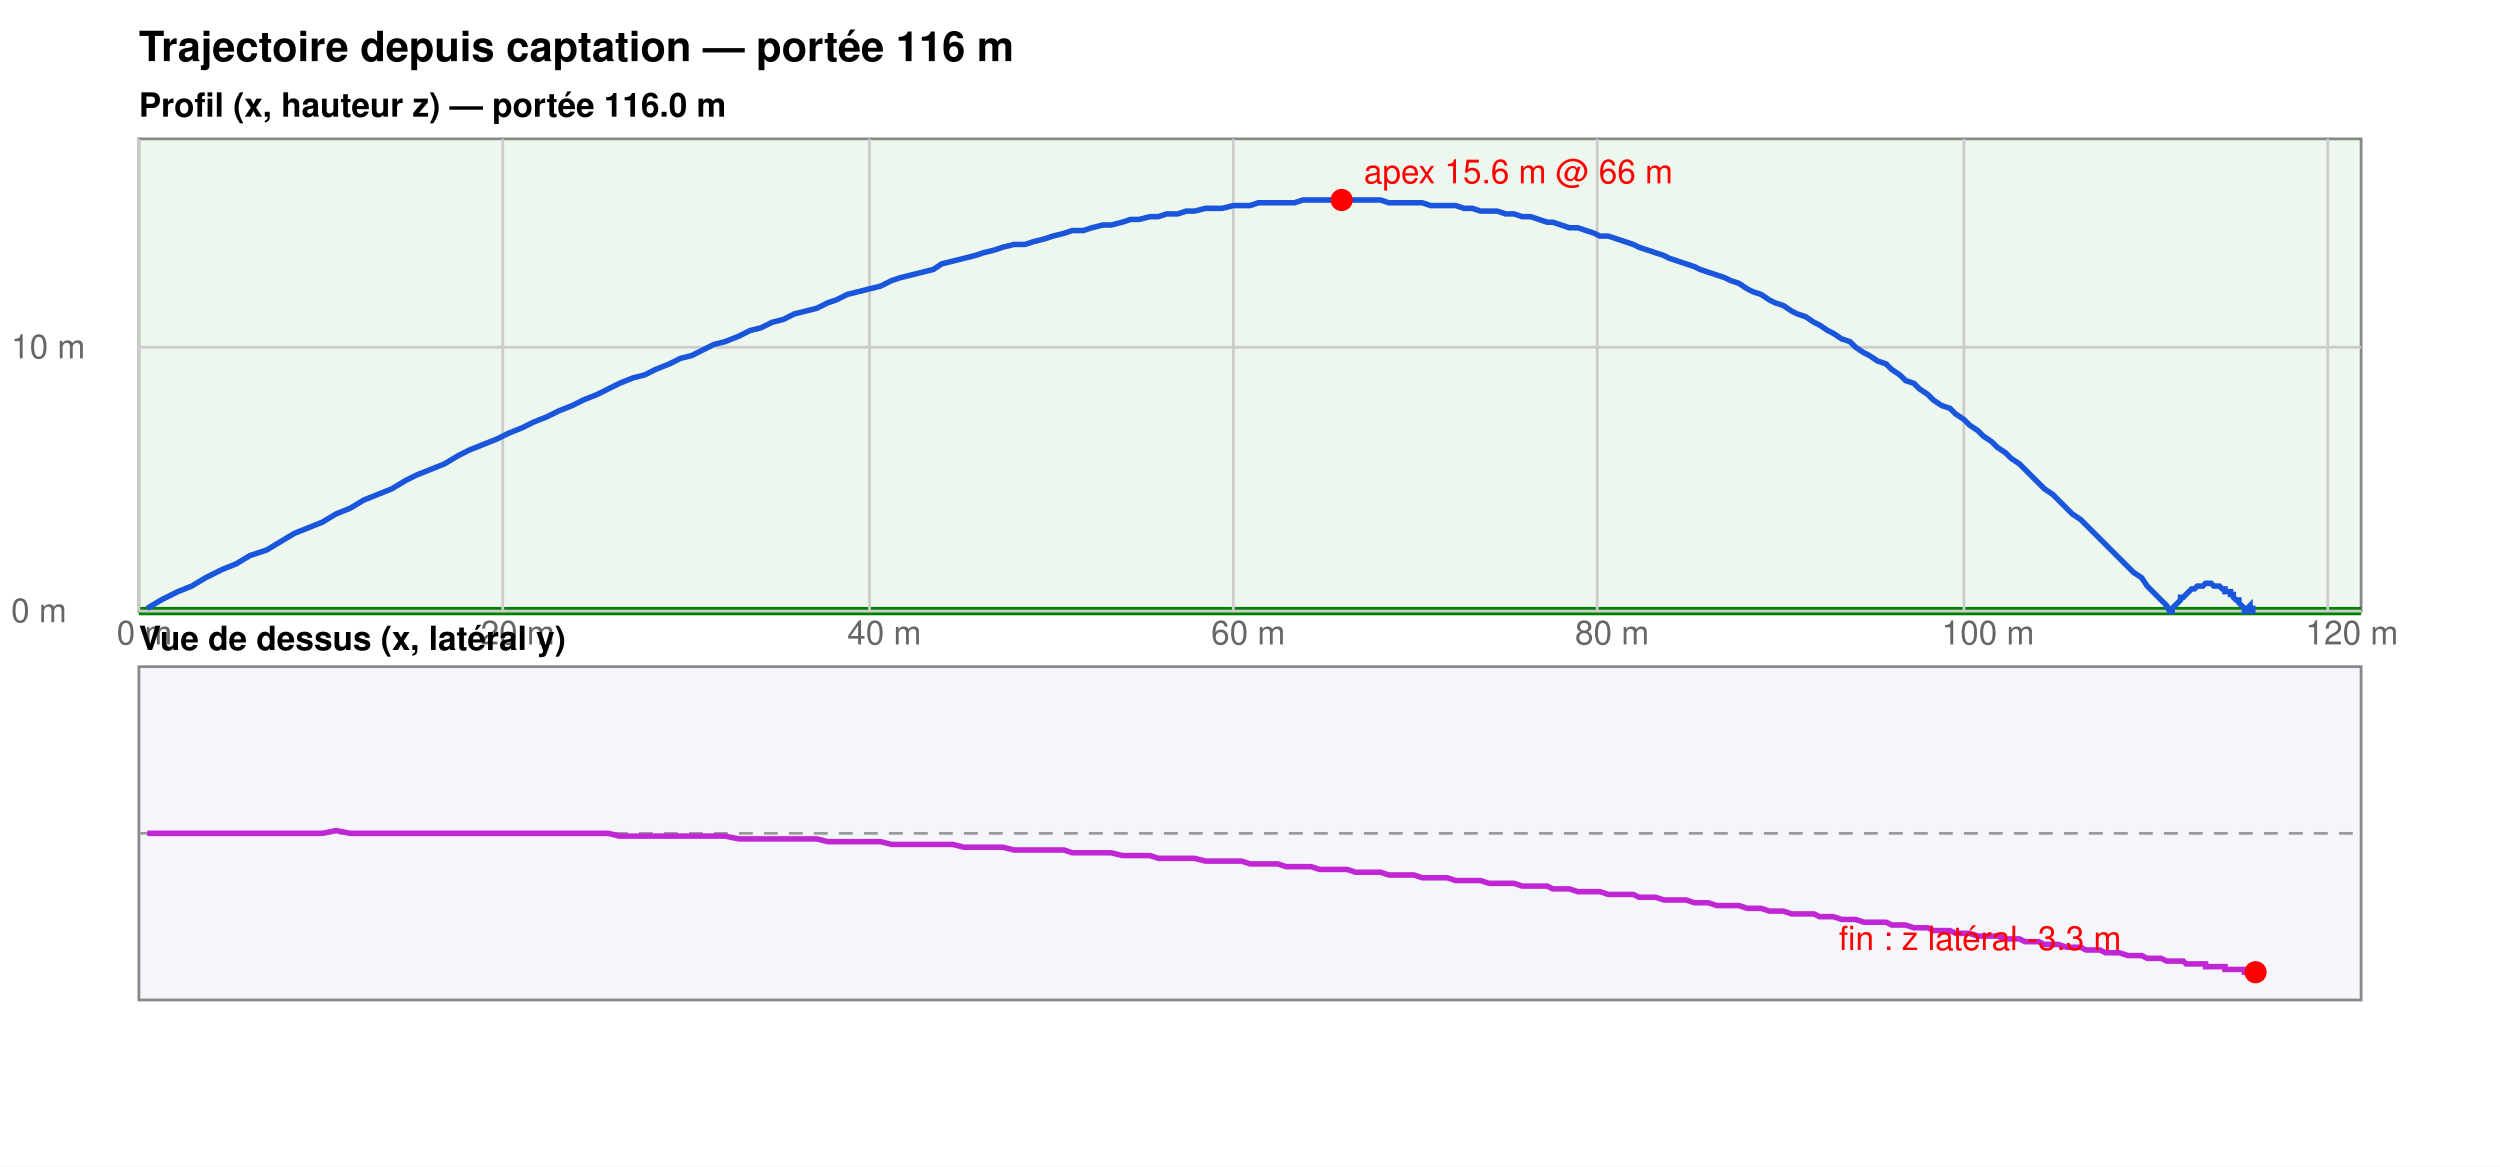
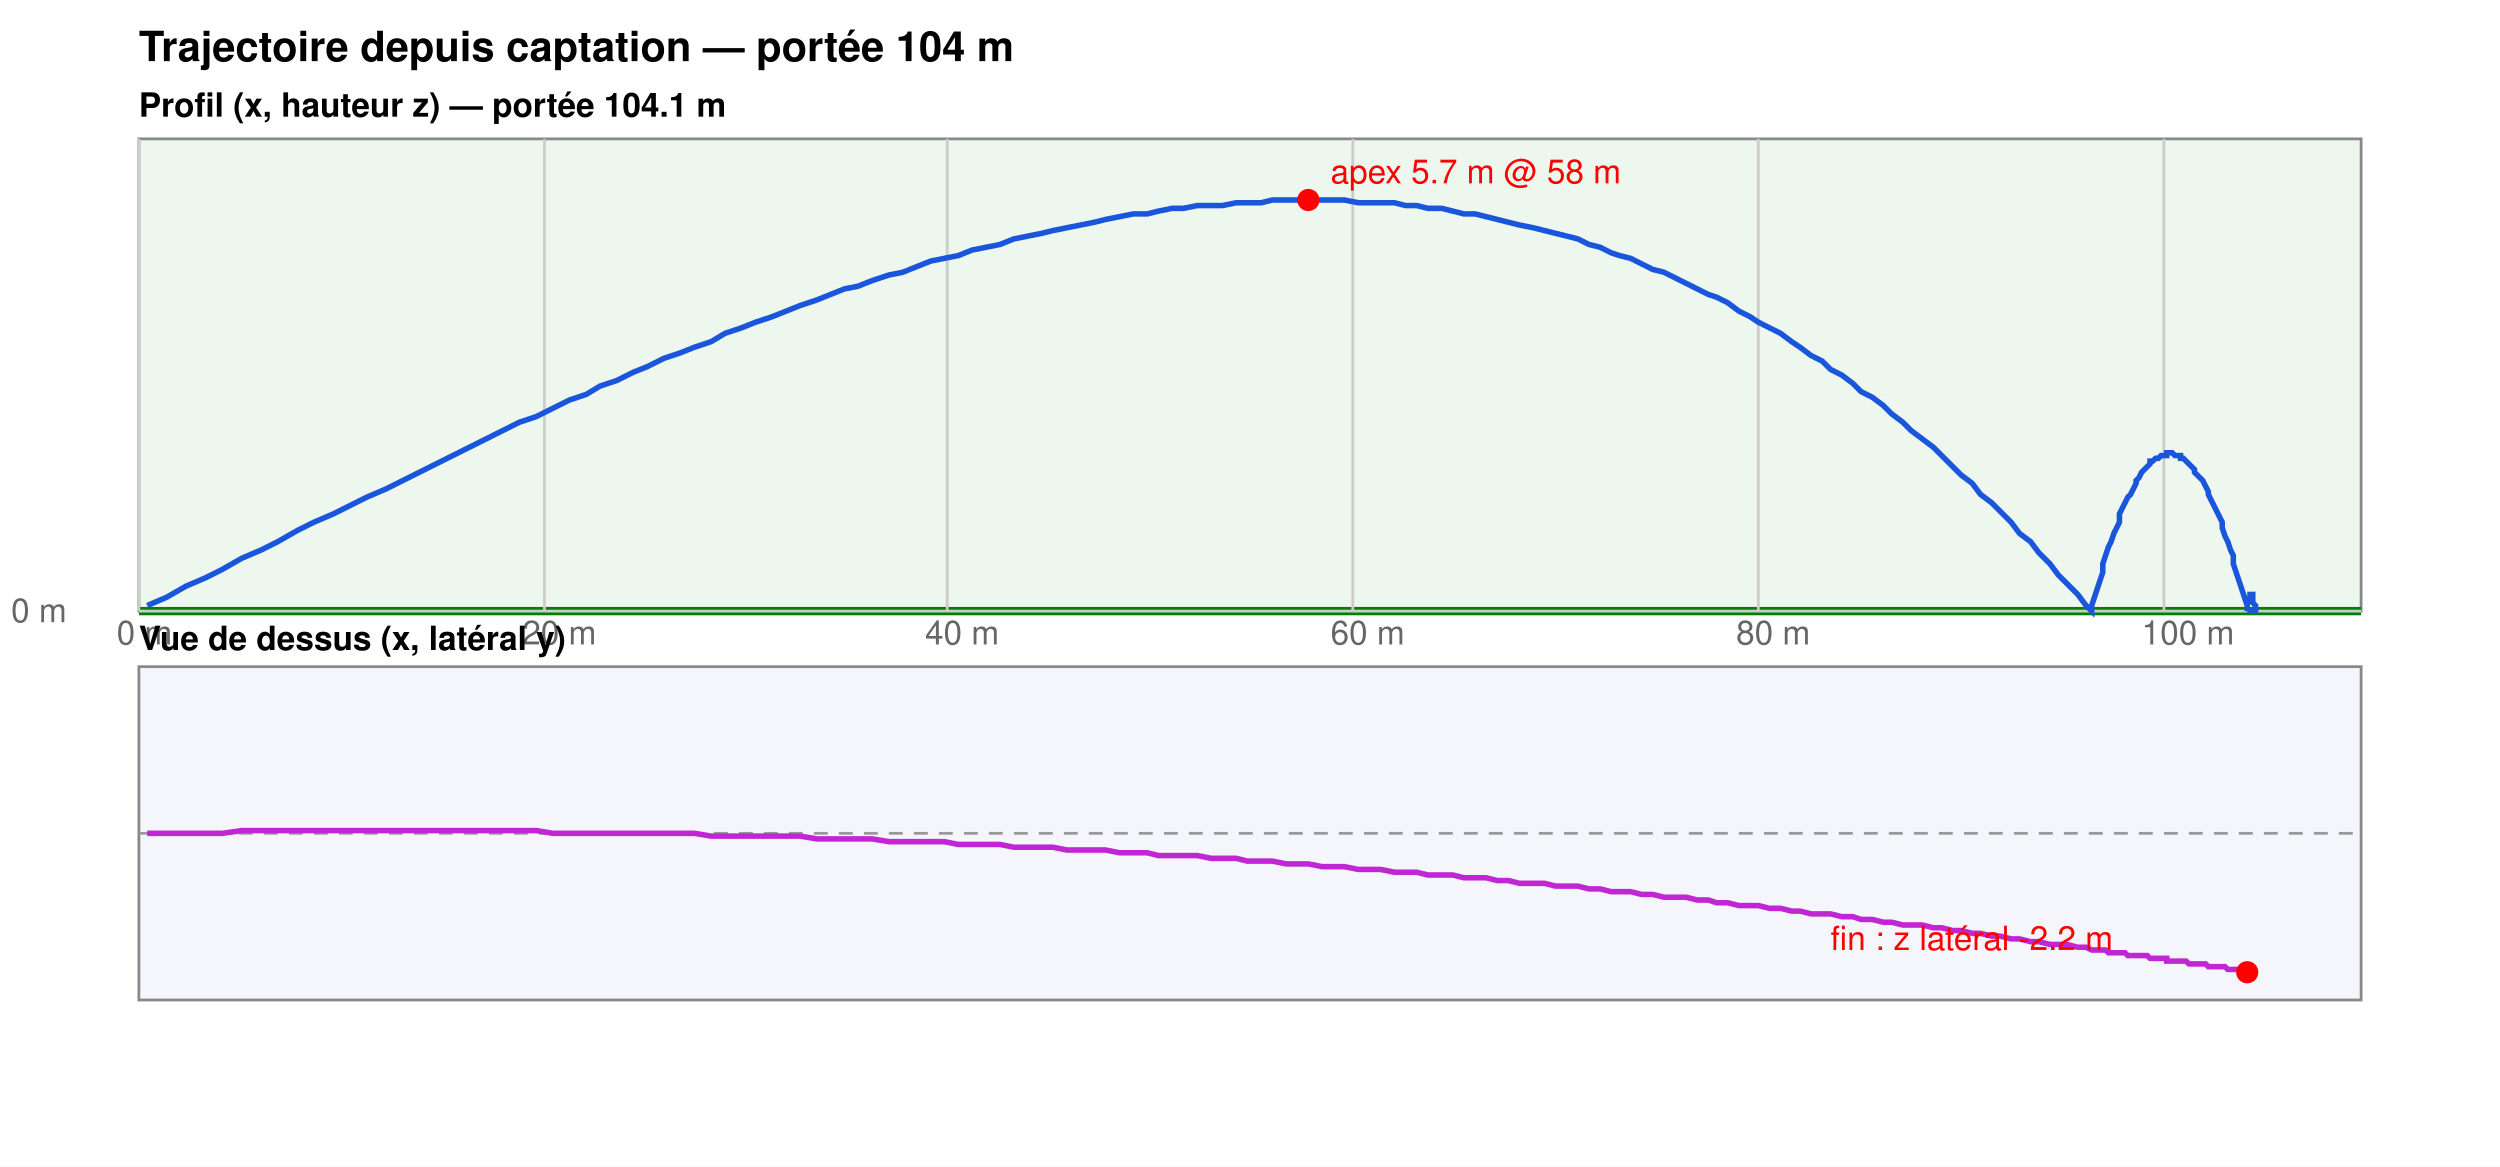
<svg xmlns="http://www.w3.org/2000/svg" width="900" height="420" font-family="Helvetica" font-size="12">
  <rect width="900" height="420" fill="white" />
-   <text x="50" y="22" font-size="15" font-weight="bold">Trajectoire depuis captation — portée 116 m</text>
+   <text x="50" y="22" font-size="15" font-weight="bold">Trajectoire depuis captation — portée 104 m</text>
  <rect x="50" y="50" width="800" height="170" fill="#eef7ee" stroke="#888" />
  <line x1="50" y1="220" x2="850" y2="220" stroke="green" stroke-width="3" />
  <line x1="50" y1="220" x2="50" y2="50" stroke="#ccc" />
  <text x="42" y="232" fill="#666">0 m</text>
-   <line x1="181" y1="220" x2="181" y2="50" stroke="#ccc" />
-   <text x="173" y="232" fill="#666">20 m</text>
-   <line x1="313" y1="220" x2="313" y2="50" stroke="#ccc" />
-   <text x="305" y="232" fill="#666">40 m</text>
-   <line x1="444" y1="220" x2="444" y2="50" stroke="#ccc" />
-   <text x="436" y="232" fill="#666">60 m</text>
-   <line x1="575" y1="220" x2="575" y2="50" stroke="#ccc" />
-   <text x="567" y="232" fill="#666">80 m</text>
-   <line x1="707" y1="220" x2="707" y2="50" stroke="#ccc" />
-   <text x="699" y="232" fill="#666">100 m</text>
-   <line x1="838" y1="220" x2="838" y2="50" stroke="#ccc" />
-   <text x="830" y="232" fill="#666">120 m</text>
+   <line x1="196" y1="220" x2="196" y2="50" stroke="#ccc" />
+   <text x="188" y="232" fill="#666">20 m</text>
+   <line x1="341" y1="220" x2="341" y2="50" stroke="#ccc" />
+   <text x="333" y="232" fill="#666">40 m</text>
+   <line x1="487" y1="220" x2="487" y2="50" stroke="#ccc" />
+   <text x="479" y="232" fill="#666">60 m</text>
+   <line x1="633" y1="220" x2="633" y2="50" stroke="#ccc" />
+   <text x="625" y="232" fill="#666">80 m</text>
+   <line x1="779" y1="220" x2="779" y2="50" stroke="#ccc" />
+   <text x="771" y="232" fill="#666">100 m</text>
  <line x1="50" y1="220" x2="850" y2="220" stroke="#ccc" />
  <text x="4" y="224" fill="#666">0 m</text>
-   <line x1="50" y1="125" x2="850" y2="125" stroke="#ccc" />
-   <text x="4" y="129" fill="#666">10 m</text>
-   <polyline fill="none" stroke="#1a56db" stroke-width="2" points="53,219 58,216 64,213 69,211 74,208 80,205 85,203 90,200 96,198 101,195 106,192 111,190 116,188 121,185 126,183 131,180 136,178 141,176 146,173 150,171 155,169 160,167 165,164 169,162 174,160 179,158 183,156 188,154 192,152 197,150 201,148 206,146 210,144 215,142 219,140 223,138 228,136 232,135 236,133 241,131 245,129 249,128 253,126 257,124 261,123 266,121 270,119 274,118 278,116 282,115 286,113 290,112 294,111 298,109 301,108 305,106 309,105 313,104 317,103 321,101 324,100 328,99 332,98 336,97 339,95 343,94 347,93 351,92 354,91 358,90 361,89 365,88 369,88 372,87 376,86 379,85 383,84 386,83 390,83 393,82 397,81 400,81 404,80 407,79 410,79 414,78 417,78 420,77 424,77 427,76 430,76 434,75 437,75 440,75 444,74 447,74 450,74 453,73 456,73 460,73 463,73 466,73 469,72 472,72 475,72 479,72 482,72 485,72 488,72 491,72 494,72 497,72 500,73 503,73 506,73 509,73 512,73 515,74 518,74 521,74 524,74 527,75 530,75 533,76 536,76 539,76 542,77 545,77 548,78 551,78 554,79 557,80 559,80 562,81 565,82 568,82 571,83 574,84 576,85 579,85 582,86 585,87 588,88 590,89 593,90 596,91 599,92 601,93 604,94 607,95 610,96 612,97 615,98 618,99 621,100 623,101 626,102 629,104 631,105 634,106 637,108 639,109 642,110 645,112 647,113 650,114 653,116 655,117 658,119 660,120 663,122 666,123 668,125 671,127 673,128 676,130 679,131 681,133 684,135 686,137 689,138 691,140 694,142 696,144 699,146 702,147 704,149 707,151 709,153 712,155 714,157 717,159 719,161 722,163 724,165 727,167 729,169 732,172 734,174 736,176 739,178 741,180 744,183 746,185 749,187 751,189 754,192 756,194 758,196 761,199 763,201 766,204 768,206 771,208 773,211 775,213 778,216 780,218 781,220 782,220 782,219 783,218 784,217 784,217 785,216 785,215 786,215 787,214 787,214 788,213 788,213 789,212 790,212 790,212 791,211 791,211 792,211 793,211 793,211 794,210 794,210 795,210 796,210 796,210 797,211 797,211 798,211 798,211 799,211 800,212 800,212 801,212 801,213 802,213 803,213 803,214 804,214 804,215 805,216 806,216 806,217 807,218 807,218 808,219 808,220 809,220 809,220 809,219 809,219 809,219 809,219 809,219 810,218 810,218 810,218 810,218 810,219 810,219 811,219 811,219 811,219 811,219 811,220 811,220 811,220 811,220 811,220 811,220 811,220 811,220 812,220 812,220 812,220 812,220 812,220 812,220 812,220 812,220 812,220 812,220 812,220 812,220 812,220 812,220 812,220 812,220 812,220 812,220 812,220 812,220 812,220 812,220 812,220 812,220 812,220 812,220 812,220 812,220 812,220 812,220 812,220 812,220 812,220 812,220 812,220 812,220 812,220 812,220 812,220 812,220 812,220 812,220 812,220 812,220 812,220 812,220 812,220 812,220 812,220 812,220 812,220 812,220 812,220 812,220 812,220 " />
-   <circle cx="483" cy="72" r="4" fill="red" />
-   <text x="491" y="66" fill="red">apex 15.6 m @ 66 m</text>
-   <text x="50" y="42" font-weight="bold">Profil (x, hauteur z) — portée 116.0 m</text>
+   <polyline fill="none" stroke="#1a56db" stroke-width="2" points="53,218 60,215 67,211 74,208 80,205 87,201 94,198 100,195 107,191 113,188 120,185 126,182 132,179 139,176 145,173 151,170 157,167 163,164 169,161 175,158 181,155 187,152 193,150 199,147 205,144 211,142 216,139 222,137 228,134 233,132 239,129 245,127 250,125 256,123 261,120 267,118 272,116 278,114 283,112 288,110 294,108 299,106 304,104 309,103 314,101 320,99 325,98 330,96 335,94 340,93 345,92 350,90 355,89 360,88 365,86 370,85 375,84 379,83 384,82 389,81 394,80 398,79 403,78 408,77 413,77 417,76 422,75 426,75 431,74 436,74 440,74 445,73 449,73 454,73 458,72 463,72 467,72 471,72 476,72 480,72 484,72 489,73 493,73 497,73 502,73 506,74 510,74 514,75 519,75 523,76 527,77 531,77 535,78 539,79 543,80 547,81 552,82 556,83 560,84 564,85 568,86 572,88 576,89 580,91 583,92 587,93 591,95 595,97 599,98 603,100 607,102 611,104 615,106 618,107 622,109 626,112 630,114 633,116 637,118 641,120 645,123 648,125 652,128 656,130 659,133 663,135 667,138 670,141 674,143 678,146 681,149 685,152 688,155 692,158 696,161 699,164 703,168 706,171 710,174 713,178 717,181 720,184 724,188 727,192 731,195 734,199 738,203 741,207 744,210 748,214 751,218 753,220 753,218 754,215 755,212 756,209 757,206 757,203 758,200 759,197 760,195 761,192 762,190 763,188 763,185 764,183 765,181 766,179 767,178 768,176 769,174 769,173 770,172 771,170 772,169 773,168 774,167 774,166 775,166 776,165 777,165 778,164 779,164 780,164 780,163 781,163 782,163 783,164 784,164 785,164 785,165 786,165 787,166 788,167 789,168 790,169 790,170 791,171 792,172 793,173 794,175 795,177 795,178 796,180 797,182 798,184 799,186 800,188 800,190 801,193 802,195 803,198 804,200 804,203 805,206 806,209 807,212 808,215 809,218 809,220 809,220 809,219 809,218 809,217 809,216 810,216 810,215 810,215 810,214 810,214 810,214 810,214 811,214 811,214 811,214 811,215 811,215 811,216 811,216 811,217 812,218 812,219 812,220 812,220 812,220 812,220 812,220 812,220 812,220 812,220 812,220 811,220 811,220 811,220 811,220 811,220 811,220 811,220 811,220 811,220 811,220 811,220 811,220 811,220 811,220 811,220 811,220 811,220 811,220 811,220 811,220 811,220 811,220 811,220 811,220 811,220 811,220 810,220 810,220 810,220 810,220 810,220 810,220 810,220 810,220 810,220 810,220 810,220 810,220 810,220 810,220 810,220 810,220 810,220 810,220 810,220 810,220 810,220 810,220 810,220 810,220 810,220 810,220 810,220 810,220 810,220 810,220 810,220 810,220 810,220 810,220 810,220 810,220 810,220 810,220 810,220 810,220 810,220 810,220 810,220 810,220 810,220 810,220 810,220 810,220 810,220 810,220 810,220 810,220 810,220 809,220 809,220 809,220 809,220 809,220 809,220 809,220 809,220 809,220 809,220 809,220 809,220 809,220 809,220 809,220 809,220 809,220 809,220 809,220 809,220 809,220 809,220 809,220 809,220 809,220 809,220 809,220 809,220 809,220 809,220 809,220 809,220 809,220 809,220 809,220 809,220 809,220 809,220 809,220 809,220 809,220 809,220 809,220 809,220 809,220 809,220 809,220 809,220 809,220 809,220 809,220 809,220 809,220 809,220 809,220 809,220 809,220 809,220 809,220 809,220 809,220 809,220 809,220 809,220 809,220 809,220 809,220 809,220 809,220 809,220 809,220 809,220 809,220 809,220 809,220 809,220 809,220 809,220 809,220 809,220 809,220 809,220 809,220 809,220 809,220 809,220 809,220 809,220 809,220 809,220 809,220 809,220 809,220 809,220 809,220 809,220 809,220 809,220 809,220 809,220 809,220 809,220 809,220 809,220 809,220 809,220 809,220 809,220 809,220 809,220 809,220 809,220 809,220 809,220 809,220 809,220 809,220 809,220 809,220 809,220 809,220 809,220 809,220 809,220 809,220 809,220 809,220 809,220 809,220 809,220 809,220 809,220 809,220 809,220 809,220 809,220 809,220 809,220 809,220 809,220 809,220 809,220 809,220 809,220 809,220 809,220 809,220 809,220 809,220 809,220 809,220 809,220 809,220 809,220 809,220 809,220 809,220 809,220 809,220 809,220 809,220 809,220 809,220 809,220 809,220 809,220 809,220 809,220 809,220 809,220 809,220 809,220 809,220 809,220 809,220 809,220 809,220 809,220 809,220 809,220 809,220 809,220 809,220 809,220 809,220 809,220 809,220 809,220 809,220 809,220 809,220 809,220 809,220 809,220 809,220 809,220 809,220 809,220 809,220 809,220 809,220 809,220 809,220 809,220 809,220 809,220 809,220 809,220 809,220 809,220 809,220 809,220 809,220 809,220 809,220 809,220 809,220 809,220 809,220 809,220 809,220 809,220 809,220 809,220 809,220 809,220 809,220 809,220 809,220 809,220 809,220 809,220 809,220 809,220 809,220 809,220 809,220 809,220 809,220 809,220 809,220 809,220 809,220 809,220 809,220 809,220 809,220 809,220 809,220 809,220 809,220 809,220 809,220 809,220 809,220 809,220 809,220 809,220 809,220 809,220 809,220 809,220 809,220 809,220 809,220 809,220 809,220 809,220 809,220 809,220 809,220 809,220 809,220 809,220 809,220 809,220 809,220 809,220 809,220 809,220 809,220 809,220 809,220 809,220 809,220 809,220 809,220 809,220 809,220 809,220 809,220 809,220 809,220 809,220 809,220 809,220 809,220 809,220 809,220 809,220 809,220 809,220 809,220 809,220 809,220 809,220 809,220 809,220 809,220 809,220 809,220 809,220 809,220 809,220 809,220 809,220 809,220 809,220 809,220 809,220 809,220 809,220 809,220 809,220 809,220 809,220 809,220 809,220 809,220 809,220 809,220 809,220 809,220 809,220 809,220 809,220 809,220 809,220 809,220 809,220 809,220 809,220 809,220 809,220 809,220 809,220 809,220 809,220 809,220 809,220 809,220 809,220 809,220 809,220 809,220 809,220 809,220 809,220 809,220 809,220 809,220 809,220 809,220 809,220 809,220 809,220 809,220 809,220 809,220 809,220 809,220 809,220 809,220 809,220 809,220 809,220 809,220 809,220 809,220 809,220 809,220 809,220 809,220 809,220 809,220 809,220 809,220 809,220 809,220 809,220 809,220 809,220 809,220 809,220 809,220 809,220 809,220 809,220 809,220 809,220 809,220 809,220 809,220 809,220 809,220 809,220 809,220 809,220 809,220 809,220 809,220 809,220 809,220 809,220 809,220 809,220 809,220 809,220 809,220 809,220 809,220 809,220 809,220 809,220 809,220 809,220 809,220 809,220 809,220 809,220 809,220 809,220 809,220 809,220 809,220 809,220 809,220 809,220 809,220 809,220 809,220 809,220 809,220 809,220 809,220 809,220 809,220 809,220 809,220 809,220 809,220 809,220 809,220 809,220 809,220 809,220 809,220 809,220 809,220 809,220 809,220 809,220 809,220 809,220 809,220 809,220 809,220 809,220 809,220 809,220 809,220 809,220 809,220 809,220 809,220 809,220 809,220 809,220 809,220 809,220 809,220 809,220 809,220 809,220 809,220 809,220 809,220 809,220 809,220 809,220 809,220 809,220 809,220 809,220 809,220 809,220 809,220 809,220 809,220 809,220 809,220 809,220 809,220 809,220 809,220 809,220 809,220 809,220 809,220 809,220 809,220 809,220 809,220 809,220 809,220 809,220 809,220 809,220 809,220 809,220 809,220 809,220 809,220 809,220 809,220 809,220 809,220 809,220 809,220 809,220 809,220 809,220 809,220 809,220 809,220 809,220 809,220 809,220 809,220 809,220 809,220 809,220 809,220 809,220 809,220 809,220 809,220 809,220 809,220 809,220 809,220 809,220 809,220 809,220 809,220 809,220 809,220 809,220 809,220 809,220 809,220 809,220 809,220 809,220 809,220 809,220 809,220 809,220 809,220 809,220 809,220 809,220 809,220 809,220 809,220 809,220 809,220 809,220 809,220 809,220 809,220 809,220 809,220 809,220 809,220 809,220 809,220 809,220 809,220 809,220 809,220 809,220 809,220 809,220 809,220 809,220 809,220 809,220 809,220 809,220 809,220 809,220 809,220 809,220 809,220 809,220 809,220 809,220 809,220 809,220 809,220 809,220 809,220 809,220 809,220 809,220 809,220 809,220 809,220 809,220 809,220 809,220 809,220 809,220 809,220 809,220 809,220 809,220 809,220 809,220 809,220 809,220 809,220 809,220 809,220 809,220 809,220 809,220 809,220 809,220 809,220 809,220 809,220 809,220 809,220 809,220 809,220 809,220 809,220 809,220 809,220 809,220 809,220 809,220 809,220 809,220 809,220 809,220 809,220 809,220 809,220 809,220 809,220 809,220 809,220 809,220 809,220 809,220 809,220 809,220 809,220 809,220 809,220 809,220 809,220 809,220 809,220 809,220 809,220 809,220 809,220 809,220 809,220 809,220 809,220 809,220 809,220 809,220 809,220 809,220 809,220 809,220 809,220 809,220 809,220 809,220 809,220 809,220 809,220 809,220 809,220 809,220 809,220 809,220 809,220 809,220 809,220 809,220 809,220 809,220 809,220 809,220 809,220 809,220 809,220 809,220 809,220 809,220 809,220 809,220 809,220 809,220 809,220 809,220 809,220 809,220 809,220 809,220 809,220 809,220 809,220 809,220 809,220 809,220 809,220 809,220 809,220 809,220 809,220 809,220 809,220 809,220 809,220 809,220 809,220 809,220 809,220 809,220 809,220 809,220 809,220 809,220 809,220 809,220 809,220 809,220 809,220 809,220 809,220 809,220 809,220 809,220 809,220 809,220 809,220 809,220 809,220 809,220 809,220 809,220 809,220 809,220 809,220 809,220 809,220 809,220 809,220 809,220 809,220 809,220 809,220 809,220 809,220 809,220 809,220 809,220 809,220 809,220 809,220 809,220 809,220 809,220 809,220 809,220 809,220 809,220 809,220 809,220 809,220 809,220 809,220 809,220 809,220 809,220 809,220 809,220 809,220 809,220 809,220 809,220 809,220 809,220 809,220 809,220 " />
+   <circle cx="471" cy="72" r="4" fill="red" />
+   <text x="479" y="66" fill="red">apex 5.7 m @ 58 m</text>
+   <text x="50" y="42" font-weight="bold">Profil (x, hauteur z) — portée 104.1 m</text>
  <rect x="50" y="240" width="800" height="120" fill="#f4f6fb" stroke="#888" />
  <line x1="50" y1="300" x2="850" y2="300" stroke="#999" stroke-dasharray="5,4" />
-   <polyline fill="none" stroke="#c026d3" stroke-width="2" points="53,300 58,300 64,300 69,300 74,300 80,300 85,300 90,300 96,300 101,300 106,300 111,300 116,300 121,299 126,300 131,300 136,300 141,300 146,300 150,300 155,300 160,300 165,300 169,300 174,300 179,300 183,300 188,300 192,300 197,300 201,300 206,300 210,300 215,300 219,300 223,301 228,301 232,301 236,301 241,301 245,301 249,301 253,301 257,301 261,301 266,302 270,302 274,302 278,302 282,302 286,302 290,302 294,302 298,303 301,303 305,303 309,303 313,303 317,303 321,304 324,304 328,304 332,304 336,304 339,304 343,304 347,305 351,305 354,305 358,305 361,305 365,306 369,306 372,306 376,306 379,306 383,306 386,307 390,307 393,307 397,307 400,307 404,308 407,308 410,308 414,308 417,309 420,309 424,309 427,309 430,309 434,310 437,310 440,310 444,310 447,310 450,311 453,311 456,311 460,311 463,312 466,312 469,312 472,312 475,313 479,313 482,313 485,313 488,314 491,314 494,314 497,314 500,315 503,315 506,315 509,315 512,316 515,316 518,316 521,316 524,317 527,317 530,317 533,317 536,318 539,318 542,318 545,318 548,319 551,319 554,319 557,319 559,320 562,320 565,320 568,321 571,321 574,321 576,321 579,322 582,322 585,322 588,322 590,323 593,323 596,323 599,324 601,324 604,324 607,324 610,325 612,325 615,325 618,326 621,326 623,326 626,326 629,327 631,327 634,327 637,328 639,328 642,328 645,329 647,329 650,329 653,329 655,330 658,330 660,330 663,331 666,331 668,331 671,332 673,332 676,332 679,332 681,333 684,333 686,333 689,334 691,334 694,334 696,335 699,335 702,335 704,336 707,336 709,336 712,337 714,337 717,337 719,337 722,338 724,338 727,338 729,339 732,339 734,339 736,340 739,340 741,340 744,341 746,341 749,341 751,342 754,342 756,342 758,343 761,343 763,343 766,344 768,344 771,344 773,345 775,345 778,345 780,346 781,346 782,346 782,346 783,346 784,346 784,346 785,346 785,346 786,346 787,347 787,347 788,347 788,347 789,347 790,347 790,347 791,347 791,347 792,347 793,347 793,347 794,347 794,348 795,348 796,348 796,348 797,348 797,348 798,348 798,348 799,348 800,348 800,348 801,348 801,349 802,349 803,349 803,349 804,349 804,349 805,349 806,349 806,349 807,349 807,349 808,349 808,350 809,350 809,350 809,350 809,350 809,350 809,350 809,350 810,350 810,350 810,350 810,350 810,350 810,350 811,350 811,350 811,350 811,350 811,350 811,350 811,350 811,350 811,350 811,350 811,350 811,350 812,350 812,350 812,350 812,350 812,350 812,350 812,350 812,350 812,350 812,350 812,350 812,350 812,350 812,350 812,350 812,350 812,350 812,350 812,350 812,350 812,350 812,350 812,350 812,350 812,350 812,350 812,350 812,350 812,350 812,350 812,350 812,350 812,350 812,350 812,350 812,350 812,350 812,350 812,350 812,350 812,350 812,350 812,350 812,350 812,350 812,350 812,350 812,350 812,350 812,350 812,350 812,350 812,350 812,350 812,350 " />
-   <circle cx="812" cy="350" r="4" fill="red" />
-   <text x="662" y="342" fill="red">fin : z latéral -3.3 m</text>
+   <polyline fill="none" stroke="#c026d3" stroke-width="2" points="53,300 60,300 67,300 74,300 80,300 87,299 94,299 100,299 107,299 113,299 120,299 126,299 132,299 139,299 145,299 151,299 157,299 163,299 169,299 175,299 181,299 187,299 193,299 199,300 205,300 211,300 216,300 222,300 228,300 233,300 239,300 245,300 250,300 256,301 261,301 267,301 272,301 278,301 283,301 288,301 294,302 299,302 304,302 309,302 314,302 320,303 325,303 330,303 335,303 340,303 345,304 350,304 355,304 360,304 365,305 370,305 375,305 379,305 384,306 389,306 394,306 398,306 403,307 408,307 413,307 417,308 422,308 426,308 431,308 436,309 440,309 445,309 449,310 454,310 458,310 463,311 467,311 471,311 476,312 480,312 484,312 489,313 493,313 497,313 502,314 506,314 510,314 514,315 519,315 523,315 527,316 531,316 535,316 539,317 543,317 547,318 552,318 556,318 560,319 564,319 568,319 572,320 576,320 580,321 583,321 587,321 591,322 595,322 599,323 603,323 607,323 611,324 615,324 618,325 622,325 626,326 630,326 633,326 637,327 641,327 645,328 648,328 652,329 656,329 659,329 663,330 667,330 670,331 674,331 678,332 681,332 685,333 688,333 692,333 696,334 699,334 703,335 706,335 710,336 713,336 717,337 720,337 724,338 727,338 731,339 734,339 738,340 741,340 744,340 748,341 751,341 753,342 753,342 754,342 755,342 756,342 757,342 757,342 758,342 759,343 760,343 761,343 762,343 763,343 763,343 764,343 765,343 766,344 767,344 768,344 769,344 769,344 770,344 771,344 772,344 773,344 774,345 774,345 775,345 776,345 777,345 778,345 779,345 780,345 780,346 781,346 782,346 783,346 784,346 785,346 785,346 786,346 787,346 788,347 789,347 790,347 790,347 791,347 792,347 793,347 794,347 795,348 795,348 796,348 797,348 798,348 799,348 800,348 800,348 801,348 802,349 803,349 804,349 804,349 805,349 806,349 807,349 808,349 809,350 809,350 809,350 809,350 809,350 809,350 809,350 810,350 810,350 810,350 810,350 810,350 810,350 810,350 811,350 811,350 811,350 811,350 811,350 811,350 811,350 811,350 812,350 812,350 812,350 812,350 812,350 812,350 812,350 812,350 812,350 812,350 812,350 811,350 811,350 811,350 811,350 811,350 811,350 811,350 811,350 811,350 811,350 811,350 811,350 811,350 811,350 811,350 811,350 811,350 811,350 811,350 811,350 811,350 811,350 811,350 811,350 811,350 811,350 810,350 810,350 810,350 810,350 810,350 810,350 810,350 810,350 810,350 810,350 810,350 810,350 810,350 810,350 810,350 810,350 810,350 810,350 810,350 810,350 810,350 810,350 810,350 810,350 810,350 810,350 810,350 810,350 810,350 810,350 810,350 810,350 810,350 810,350 810,350 810,350 810,350 810,350 810,350 810,350 810,350 810,350 810,350 810,350 810,350 810,350 810,350 810,350 810,350 810,350 810,350 810,350 810,350 809,350 809,350 809,350 809,350 809,350 809,350 809,350 809,350 809,350 809,350 809,350 809,350 809,350 809,350 809,350 809,350 809,350 809,350 809,350 809,350 809,350 809,350 809,350 809,350 809,350 809,350 809,350 809,350 809,350 809,350 809,350 809,350 809,350 809,350 809,350 809,350 809,350 809,350 809,350 809,350 809,350 809,350 809,350 809,350 809,350 809,350 809,350 809,350 809,350 809,350 809,350 809,350 809,350 809,350 809,350 809,350 809,350 809,350 809,350 809,350 809,350 809,350 809,350 809,350 809,350 809,350 809,350 809,350 809,350 809,350 809,350 809,350 809,350 809,350 809,350 809,350 809,350 809,350 809,350 809,350 809,350 809,350 809,350 809,350 809,350 809,350 809,350 809,350 809,350 809,350 809,350 809,350 809,350 809,350 809,350 809,350 809,350 809,350 809,350 809,350 809,350 809,350 809,350 809,350 809,350 809,350 809,350 809,350 809,350 809,350 809,350 809,350 809,350 809,350 809,350 809,350 809,350 809,350 809,350 809,350 809,350 809,350 809,350 809,350 809,350 809,350 809,350 809,350 809,350 809,350 809,350 809,350 809,350 809,350 809,350 809,350 809,350 809,350 809,350 809,350 809,350 809,350 809,350 809,350 809,350 809,350 809,350 809,350 809,350 809,350 809,350 809,350 809,350 809,350 809,350 809,350 809,350 809,350 809,350 809,350 809,350 809,350 809,350 809,350 809,350 809,350 809,350 809,350 809,350 809,350 809,350 809,350 809,350 809,350 809,350 809,350 809,350 809,350 809,350 809,350 809,350 809,350 809,350 809,350 809,350 809,350 809,350 809,350 809,350 809,350 809,350 809,350 809,350 809,350 809,350 809,350 809,350 809,350 809,350 809,350 809,350 809,350 809,350 809,350 809,350 809,350 809,350 809,350 809,350 809,350 809,350 809,350 809,350 809,350 809,350 809,350 809,350 809,350 809,350 809,350 809,350 809,350 809,350 809,350 809,350 809,350 809,350 809,350 809,350 809,350 809,350 809,350 809,350 809,350 809,350 809,350 809,350 809,350 809,350 809,350 809,350 809,350 809,350 809,350 809,350 809,350 809,350 809,350 809,350 809,350 809,350 809,350 809,350 809,350 809,350 809,350 809,350 809,350 809,350 809,350 809,350 809,350 809,350 809,350 809,350 809,350 809,350 809,350 809,350 809,350 809,350 809,350 809,350 809,350 809,350 809,350 809,350 809,350 809,350 809,350 809,350 809,350 809,350 809,350 809,350 809,350 809,350 809,350 809,350 809,350 809,350 809,350 809,350 809,350 809,350 809,350 809,350 809,350 809,350 809,350 809,350 809,350 809,350 809,350 809,350 809,350 809,350 809,350 809,350 809,350 809,350 809,350 809,350 809,350 809,350 809,350 809,350 809,350 809,350 809,350 809,350 809,350 809,350 809,350 809,350 809,350 809,350 809,350 809,350 809,350 809,350 809,350 809,350 809,350 809,350 809,350 809,350 809,350 809,350 809,350 809,350 809,350 809,350 809,350 809,350 809,350 809,350 809,350 809,350 809,350 809,350 809,350 809,350 809,350 809,350 809,350 809,350 809,350 809,350 809,350 809,350 809,350 809,350 809,350 809,350 809,350 809,350 809,350 809,350 809,350 809,350 809,350 809,350 809,350 809,350 809,350 809,350 809,350 809,350 809,350 809,350 809,350 809,350 809,350 809,350 809,350 809,350 809,350 809,350 809,350 809,350 809,350 809,350 809,350 809,350 809,350 809,350 809,350 809,350 809,350 809,350 809,350 809,350 809,350 809,350 809,350 809,350 809,350 809,350 809,350 809,350 809,350 809,350 809,350 809,350 809,350 809,350 809,350 809,350 809,350 809,350 809,350 809,350 809,350 809,350 809,350 809,350 809,350 809,350 809,350 809,350 809,350 809,350 809,350 809,350 809,350 809,350 809,350 809,350 809,350 809,350 809,350 809,350 809,350 809,350 809,350 809,350 809,350 809,350 809,350 809,350 809,350 809,350 809,350 809,350 809,350 809,350 809,350 809,350 809,350 809,350 809,350 809,350 809,350 809,350 809,350 809,350 809,350 809,350 809,350 809,350 809,350 809,350 809,350 809,350 809,350 809,350 809,350 809,350 809,350 809,350 809,350 809,350 809,350 809,350 809,350 809,350 809,350 809,350 809,350 809,350 809,350 809,350 809,350 809,350 809,350 809,350 809,350 809,350 809,350 809,350 809,350 809,350 809,350 809,350 809,350 809,350 809,350 809,350 809,350 809,350 809,350 809,350 809,350 809,350 809,350 809,350 809,350 809,350 809,350 809,350 809,350 809,350 809,350 809,350 809,350 809,350 809,350 809,350 809,350 809,350 809,350 809,350 809,350 809,350 809,350 809,350 809,350 809,350 809,350 809,350 809,350 809,350 809,350 809,350 809,350 809,350 809,350 809,350 809,350 809,350 809,350 809,350 809,350 809,350 809,350 809,350 809,350 809,350 809,350 809,350 809,350 809,350 809,350 809,350 809,350 809,350 809,350 809,350 809,350 809,350 809,350 809,350 809,350 809,350 809,350 809,350 809,350 809,350 809,350 809,350 809,350 809,350 809,350 809,350 809,350 809,350 809,350 809,350 809,350 809,350 809,350 809,350 809,350 809,350 809,350 809,350 809,350 809,350 809,350 809,350 809,350 809,350 809,350 809,350 809,350 809,350 809,350 809,350 809,350 809,350 809,350 809,350 809,350 809,350 809,350 809,350 809,350 809,350 809,350 809,350 809,350 809,350 809,350 809,350 809,350 809,350 809,350 809,350 809,350 809,350 809,350 809,350 809,350 809,350 809,350 809,350 809,350 809,350 809,350 809,350 809,350 809,350 809,350 809,350 809,350 809,350 809,350 809,350 809,350 809,350 809,350 809,350 809,350 809,350 809,350 809,350 809,350 809,350 809,350 809,350 809,350 809,350 809,350 809,350 809,350 809,350 809,350 809,350 809,350 809,350 809,350 809,350 809,350 809,350 809,350 809,350 809,350 809,350 809,350 809,350 809,350 809,350 809,350 809,350 809,350 809,350 809,350 809,350 809,350 809,350 809,350 809,350 809,350 809,350 809,350 809,350 809,350 809,350 809,350 809,350 809,350 809,350 809,350 809,350 809,350 809,350 809,350 809,350 809,350 809,350 809,350 809,350 809,350 809,350 809,350 809,350 809,350 809,350 809,350 809,350 809,350 809,350 809,350 809,350 809,350 809,350 809,350 809,350 809,350 809,350 809,350 809,350 809,350 809,350 809,350 809,350 809,350 809,350 809,350 809,350 809,350 809,350 809,350 809,350 809,350 809,350 809,350 809,350 809,350 809,350 809,350 809,350 809,350 809,350 809,350 809,350 809,350 809,350 809,350 809,350 809,350 809,350 809,350 809,350 809,350 809,350 809,350 809,350 809,350 809,350 809,350 809,350 809,350 809,350 809,350 809,350 809,350 809,350 809,350 809,350 809,350 809,350 809,350 809,350 809,350 809,350 809,350 809,350 809,350 809,350 809,350 809,350 809,350 809,350 809,350 809,350 809,350 809,350 809,350 809,350 809,350 809,350 809,350 809,350 809,350 809,350 809,350 809,350 809,350 809,350 809,350 809,350 809,350 " />
+   <circle cx="809" cy="350" r="4" fill="red" />
+   <text x="659" y="342" fill="red">fin : z latéral -2.2 m</text>
  <text x="50" y="234" font-weight="bold">Vue de dessus (x, latéral y)</text>
</svg>
